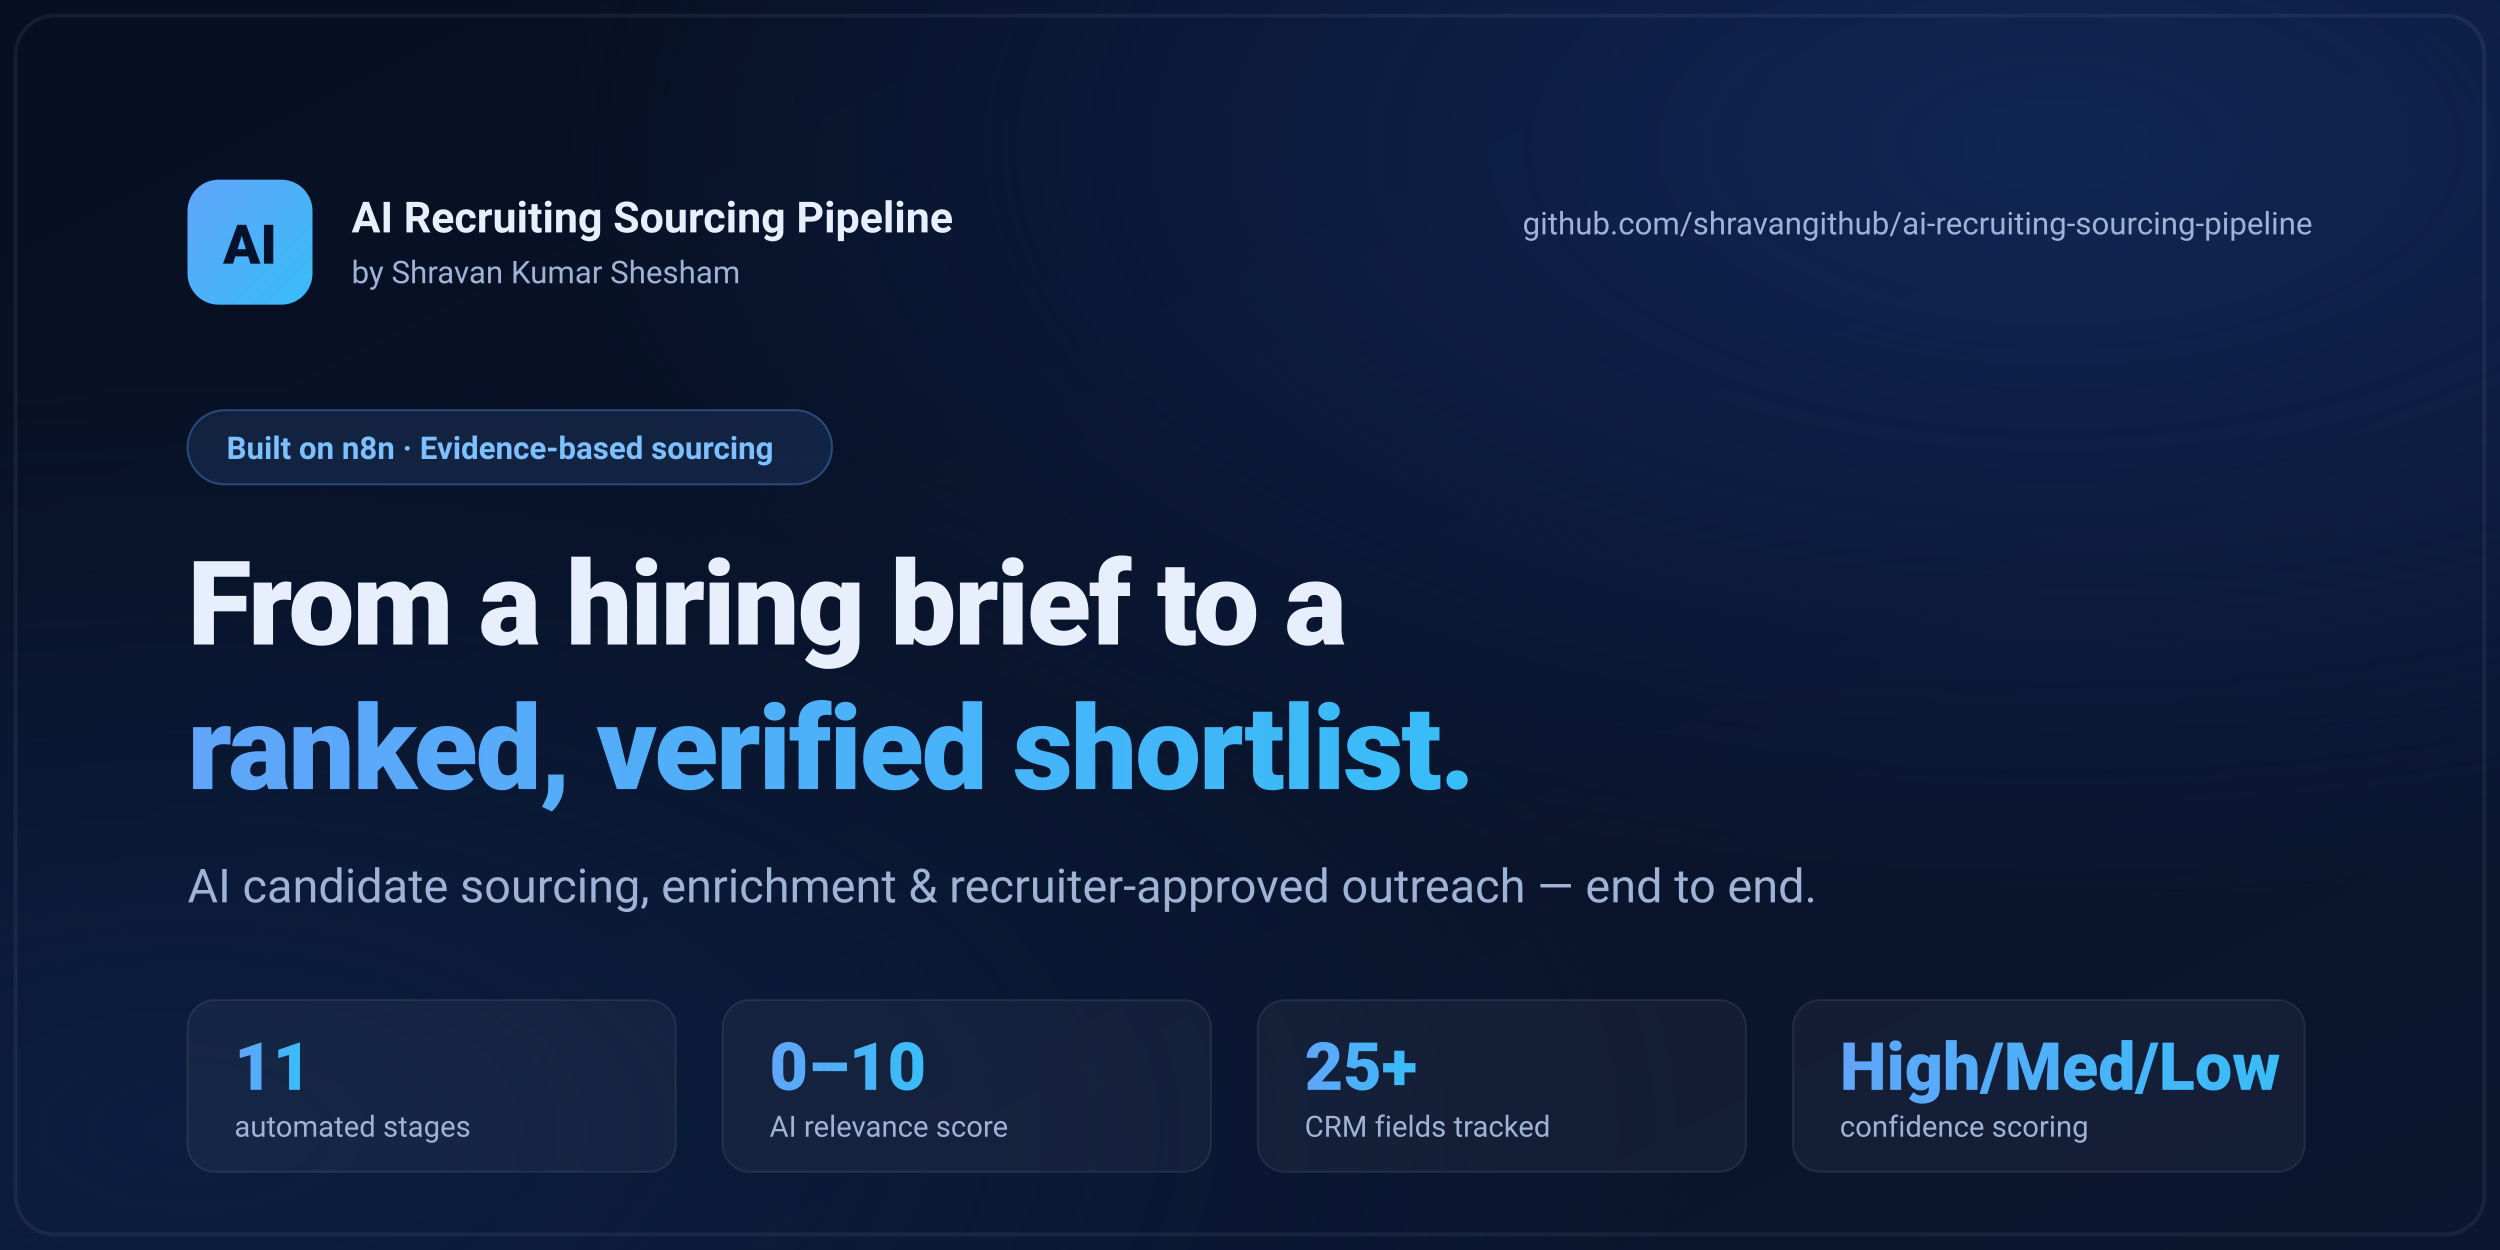
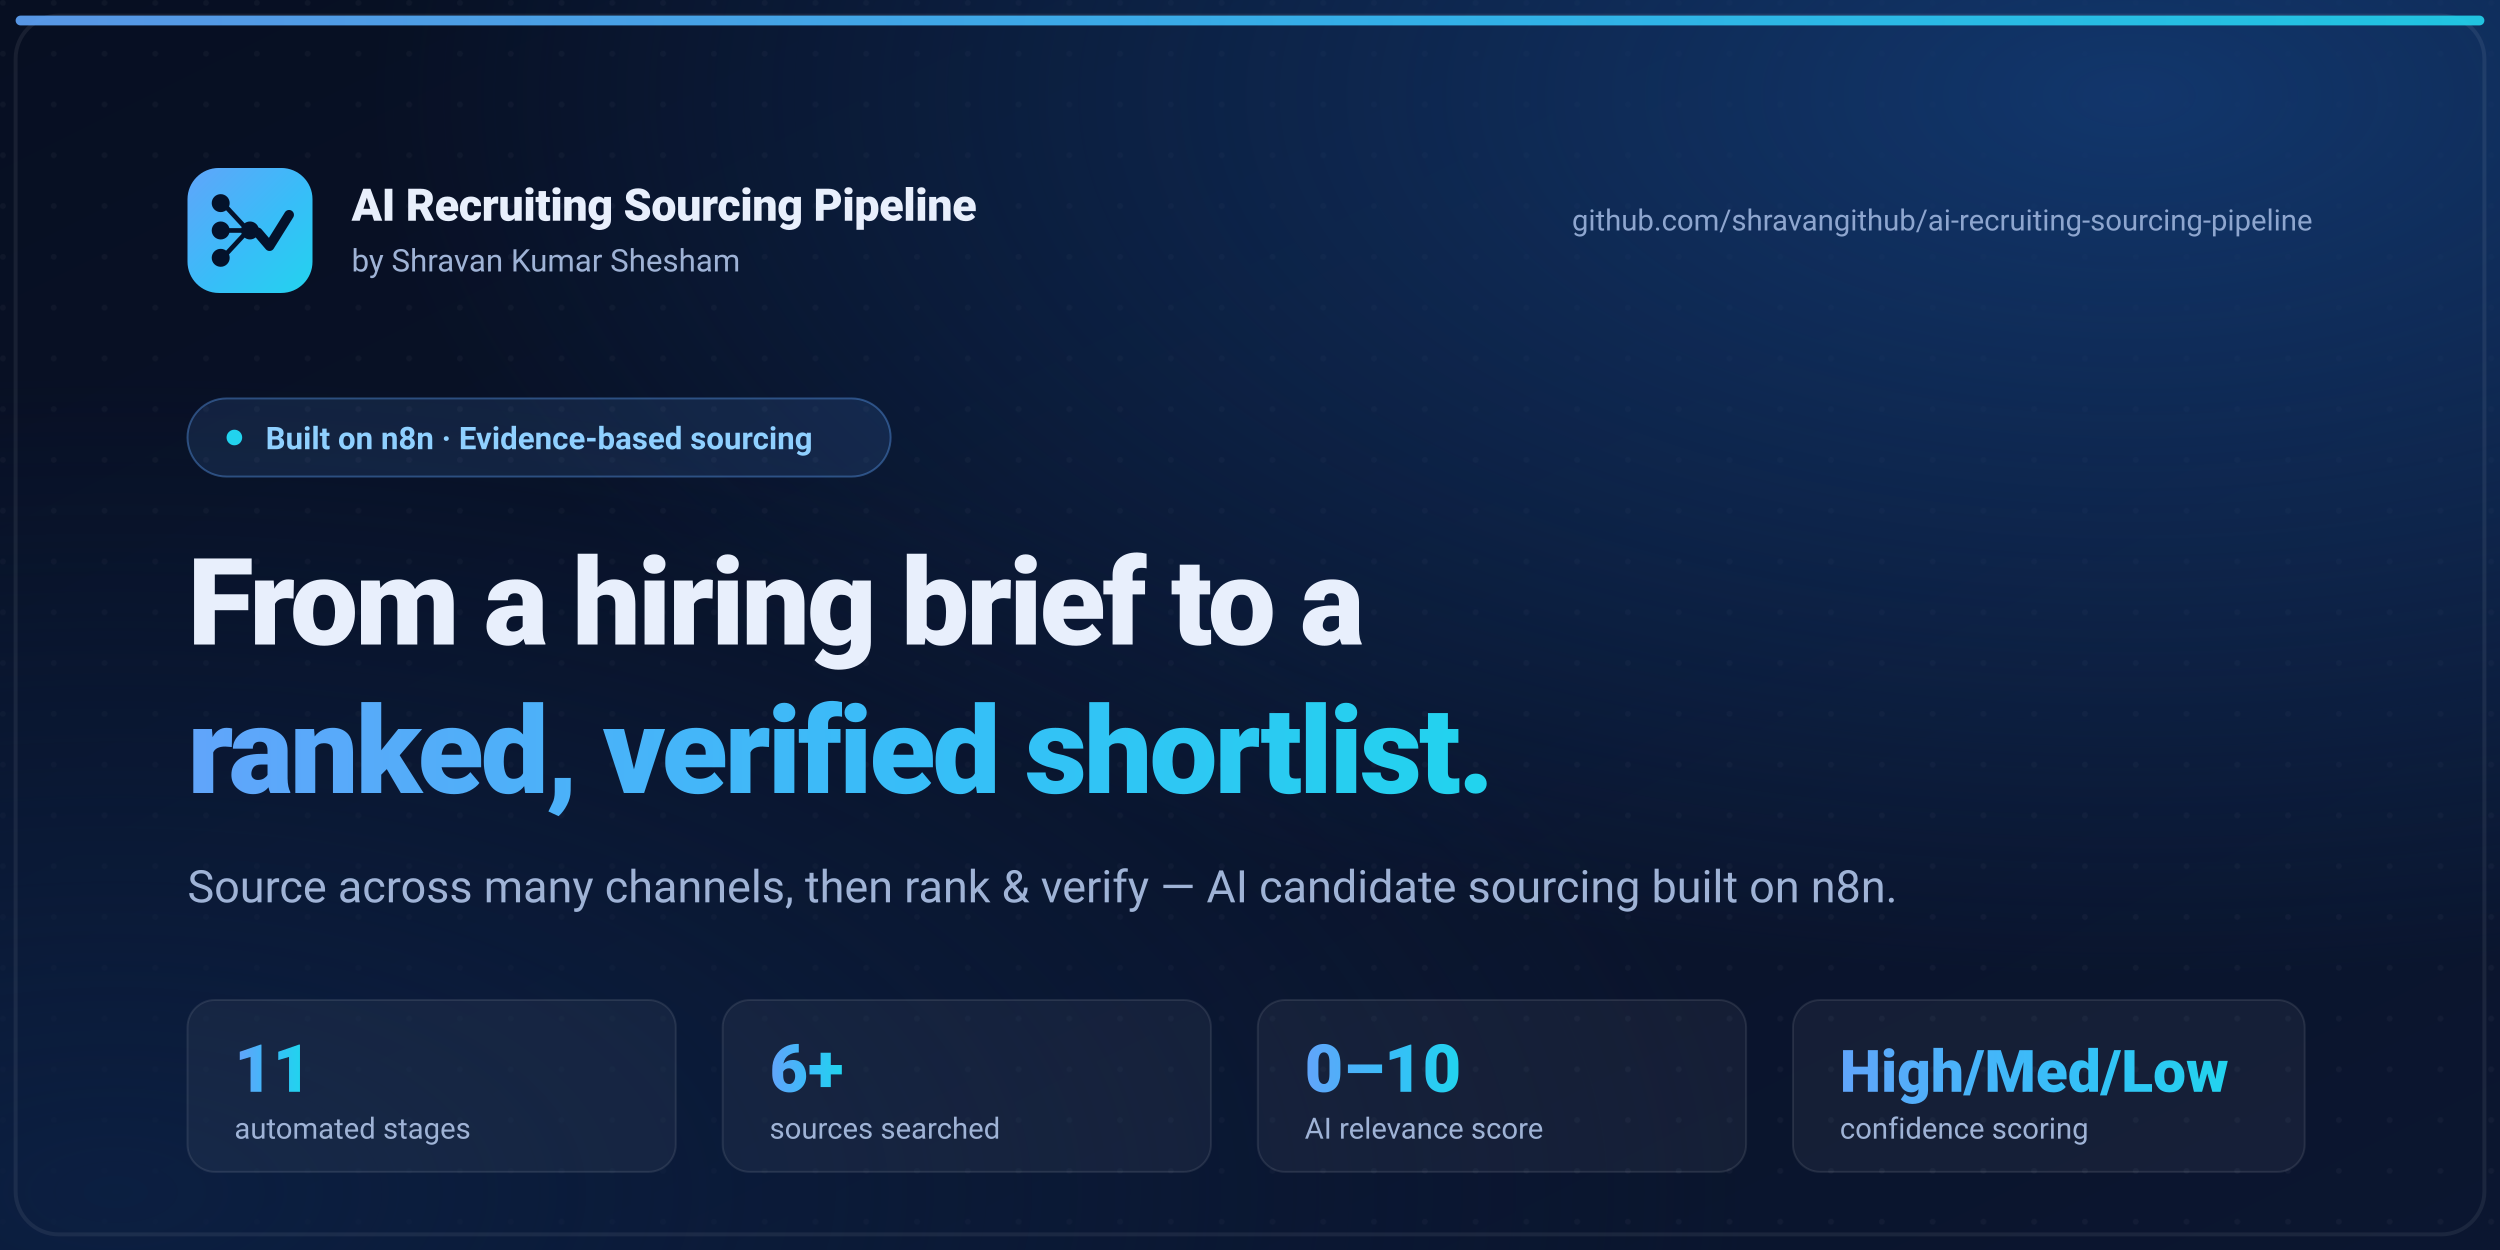
<svg xmlns="http://www.w3.org/2000/svg" width="1280" height="640" viewBox="0 0 1280 640" role="img" aria-label="AI Recruiting Sourcing Pipeline — by Shravan Kumar Shesham">
  <defs>
    <linearGradient id="bg" x1="0" y1="0" x2="1" y2="1">
      <stop offset="0" stop-color="#070f22" />
      <stop offset="1" stop-color="#0b1630" />
    </linearGradient>
-     <radialGradient id="glow" cx="0.82" cy="0.12" r="0.6">
-       <stop offset="0" stop-color="#10285a" stop-opacity="0.9" />
-       <stop offset="1" stop-color="#10285a" stop-opacity="0" />
+     <radialGradient id="glow" cx="0.85" cy="0.08" r="0.7">
+       <stop offset="0" stop-color="#12386f" stop-opacity="0.95" />
+       <stop offset="1" stop-color="#12386f" stop-opacity="0" />
    </radialGradient>
-     <radialGradient id="glow2" cx="0.08" cy="0.9" r="0.6">
-       <stop offset="0" stop-color="#0c2145" stop-opacity="0.8" />
+     <radialGradient id="glow2" cx="0.05" cy="0.95" r="0.65">
+       <stop offset="0" stop-color="#0c2145" stop-opacity="0.85" />
      <stop offset="1" stop-color="#0c2145" stop-opacity="0" />
    </radialGradient>
    <linearGradient id="accent" x1="0" y1="0" x2="1" y2="0">
      <stop offset="0" stop-color="#60a5fa" />
-       <stop offset="1" stop-color="#38bdf8" />
+       <stop offset=".55" stop-color="#38bdf8" />
+       <stop offset="1" stop-color="#22d3ee" />
    </linearGradient>
-     <linearGradient id="logo" x1="0" y1="0" x2="1" y2="1">
+     <linearGradient id="tile" x1="0" y1="0" x2="1" y2="1">
      <stop offset="0" stop-color="#60a5fa" />
-       <stop offset="1" stop-color="#38bdf8" />
+       <stop offset=".55" stop-color="#38bdf8" />
+       <stop offset="1" stop-color="#22d3ee" />
    </linearGradient>
+     <pattern id="dots" width="26" height="26" patternUnits="userSpaceOnUse">
+       <circle cx="1.5" cy="1.5" r="1.5" fill="#ffffff" fill-opacity="0.035" />
+     </pattern>
  </defs>
  <rect width="1280" height="640" fill="url(#bg)" />
+   <rect width="1280" height="640" fill="url(#dots)" />
  <rect width="1280" height="640" fill="url(#glow)" />
  <rect width="1280" height="640" fill="url(#glow2)" />
-   <rect x="8" y="8" width="1264" height="624" rx="20" fill="none" stroke="#ffffff" stroke-opacity="0.06" stroke-width="2" />
-   <g transform="translate(96,92)">
-     <rect width="64" height="64" rx="16" fill="url(#logo)" />
-     <text x="32" y="43" font-family="system-ui,Segoe UI,Roboto,Arial,sans-serif" font-size="28" font-weight="800" fill="#04122b" text-anchor="middle">AI</text>
-     <text x="84" y="27" font-family="system-ui,Segoe UI,Roboto,Arial,sans-serif" font-size="22" font-weight="700" fill="#e8effc">AI Recruiting Sourcing Pipeline</text>
+   <rect x="8" y="8" width="1264" height="624" rx="22" fill="none" stroke="#ffffff" stroke-opacity="0.07" stroke-width="2" />
+   <rect x="8" y="8" width="1264" height="5" rx="2.5" fill="url(#accent)" fill-opacity="0.9" />
+   <g transform="translate(96,86)">
+     <rect width="64" height="64" rx="16" fill="url(#tile)" />
+     <g stroke="#04122b" stroke-width="2.4" stroke-linecap="round" fill="#04122b">
+       <path d="M18 18 L31 32" fill="none" />
+       <path d="M18 32 L31 32" fill="none" />
+       <path d="M18 46 L31 32" fill="none" />
+       <circle cx="17" cy="18" r="3.4" />
+       <circle cx="17" cy="32" r="3.4" />
+       <circle cx="17" cy="46" r="3.4" />
+       <circle cx="32" cy="32" r="3.4" />
+     </g>
+     <path d="M36 33 L42 40 L52 24" fill="none" stroke="#04122b" stroke-width="5" stroke-linecap="round" stroke-linejoin="round" />
+     <text x="84" y="27" font-family="system-ui,Segoe UI,Roboto,Arial,sans-serif" font-size="23" font-weight="800" fill="#e8effc" letter-spacing="-0.2">AI Recruiting Sourcing Pipeline</text>
    <text x="84" y="53" font-family="system-ui,Segoe UI,Roboto,Arial,sans-serif" font-size="16" fill="#9fb3d6">by Shravan Kumar Shesham</text>
  </g>
-   <g transform="translate(96,210)">
-     <rect width="330" height="38" rx="19" fill="#60a5fa" fill-opacity="0.12" stroke="#60a5fa" stroke-opacity="0.35" />
-     <text x="20" y="25" font-family="system-ui,Segoe UI,Roboto,Arial,sans-serif" font-size="16" font-weight="600" fill="#7cc0ff">Built on n8n · Evidence-based sourcing</text>
+   <text x="1184" y="118" font-family="system-ui,Segoe UI,Roboto,Arial,sans-serif" font-size="15" fill="#8ea6cf" text-anchor="end">github.com/shravangithub/ai-recruiting-sourcing-pipeline</text>
+   <g transform="translate(96,204)">
+     <rect width="360" height="40" rx="20" fill="#60a5fa" fill-opacity="0.12" stroke="#60a5fa" stroke-opacity="0.38" />
+     <circle cx="24" cy="20" r="4" fill="#22d3ee" />
+     <text x="40" y="26" font-family="system-ui,Segoe UI,Roboto,Arial,sans-serif" font-size="16" font-weight="600" fill="#8fd0ff">Built on n8n · Evidence-based sourcing</text>
  </g>
-   <text x="96" y="330" font-family="system-ui,Segoe UI,Roboto,Arial,sans-serif" font-size="60" font-weight="800" fill="#e8effc" letter-spacing="-1">From a hiring brief to a</text>
-   <text x="96" y="404" font-family="system-ui,Segoe UI,Roboto,Arial,sans-serif" font-size="60" font-weight="800" fill="url(#accent)" letter-spacing="-1">ranked, verified shortlist.</text>
-   <text x="96" y="462" font-family="system-ui,Segoe UI,Roboto,Arial,sans-serif" font-size="24" fill="#9fb3d6">AI candidate sourcing, enrichment &amp; recruiter-approved outreach — end to end.</text>
+   <text x="96" y="330" font-family="system-ui,Segoe UI,Roboto,Arial,sans-serif" font-size="62" font-weight="800" fill="#e8effc" letter-spacing="-1.5">From a hiring brief to a</text>
+   <text x="96" y="406" font-family="system-ui,Segoe UI,Roboto,Arial,sans-serif" font-size="62" font-weight="800" fill="url(#accent)" letter-spacing="-1.5">ranked, verified shortlist.</text>
+   <text x="96" y="462" font-family="system-ui,Segoe UI,Roboto,Arial,sans-serif" font-size="23" fill="#9fb3d6">Source across many channels, then rank &amp; verify — AI candidate sourcing built on n8n.</text>
  <g font-family="system-ui,Segoe UI,Roboto,Arial,sans-serif" transform="translate(96,512)">
    <g transform="translate(0,0)">
-       <rect width="250" height="88" rx="14" fill="#ffffff" fill-opacity="0.04" stroke="#ffffff" stroke-opacity="0.08" />
-       <text x="24" y="46" font-size="34" font-weight="800" fill="url(#accent)">11</text>
-       <text x="24" y="70" font-size="15" fill="#9fb3d6">automated stages</text>
+       <rect width="250" height="88" rx="14" fill="#ffffff" fill-opacity="0.045" stroke="#ffffff" stroke-opacity="0.09" />
+       <text x="24" y="47" font-size="34" font-weight="800" fill="url(#accent)">11</text>
+       <text x="24" y="71" font-size="15" fill="#9fb3d6">automated stages</text>
    </g>
    <g transform="translate(274,0)">
-       <rect width="250" height="88" rx="14" fill="#ffffff" fill-opacity="0.04" stroke="#ffffff" stroke-opacity="0.08" />
-       <text x="24" y="46" font-size="34" font-weight="800" fill="url(#accent)">0–10</text>
-       <text x="24" y="70" font-size="15" fill="#9fb3d6">AI relevance score</text>
+       <rect width="250" height="88" rx="14" fill="#ffffff" fill-opacity="0.045" stroke="#ffffff" stroke-opacity="0.09" />
+       <text x="24" y="47" font-size="34" font-weight="800" fill="url(#accent)">6+</text>
+       <text x="24" y="71" font-size="15" fill="#9fb3d6">sources searched</text>
    </g>
    <g transform="translate(548,0)">
-       <rect width="250" height="88" rx="14" fill="#ffffff" fill-opacity="0.04" stroke="#ffffff" stroke-opacity="0.08" />
-       <text x="24" y="46" font-size="34" font-weight="800" fill="url(#accent)">25+</text>
-       <text x="24" y="70" font-size="15" fill="#9fb3d6">CRM fields tracked</text>
+       <rect width="250" height="88" rx="14" fill="#ffffff" fill-opacity="0.045" stroke="#ffffff" stroke-opacity="0.09" />
+       <text x="24" y="47" font-size="34" font-weight="800" fill="url(#accent)">0–10</text>
+       <text x="24" y="71" font-size="15" fill="#9fb3d6">AI relevance score</text>
    </g>
    <g transform="translate(822,0)">
-       <rect width="262" height="88" rx="14" fill="#ffffff" fill-opacity="0.04" stroke="#ffffff" stroke-opacity="0.08" />
-       <text x="24" y="46" font-size="34" font-weight="800" fill="url(#accent)">High/Med/Low</text>
-       <text x="24" y="70" font-size="15" fill="#9fb3d6">confidence scoring</text>
+       <rect width="262" height="88" rx="14" fill="#ffffff" fill-opacity="0.045" stroke="#ffffff" stroke-opacity="0.09" />
+       <text x="24" y="47" font-size="30" font-weight="800" fill="url(#accent)">High/Med/Low</text>
+       <text x="24" y="71" font-size="15" fill="#9fb3d6">confidence scoring</text>
    </g>
  </g>
-   <text x="1184" y="120" font-family="system-ui,Segoe UI,Roboto,Arial,sans-serif" font-size="16" fill="#9fb3d6" text-anchor="end">github.com/shravangithub/ai-recruiting-sourcing-pipeline</text>
</svg>
